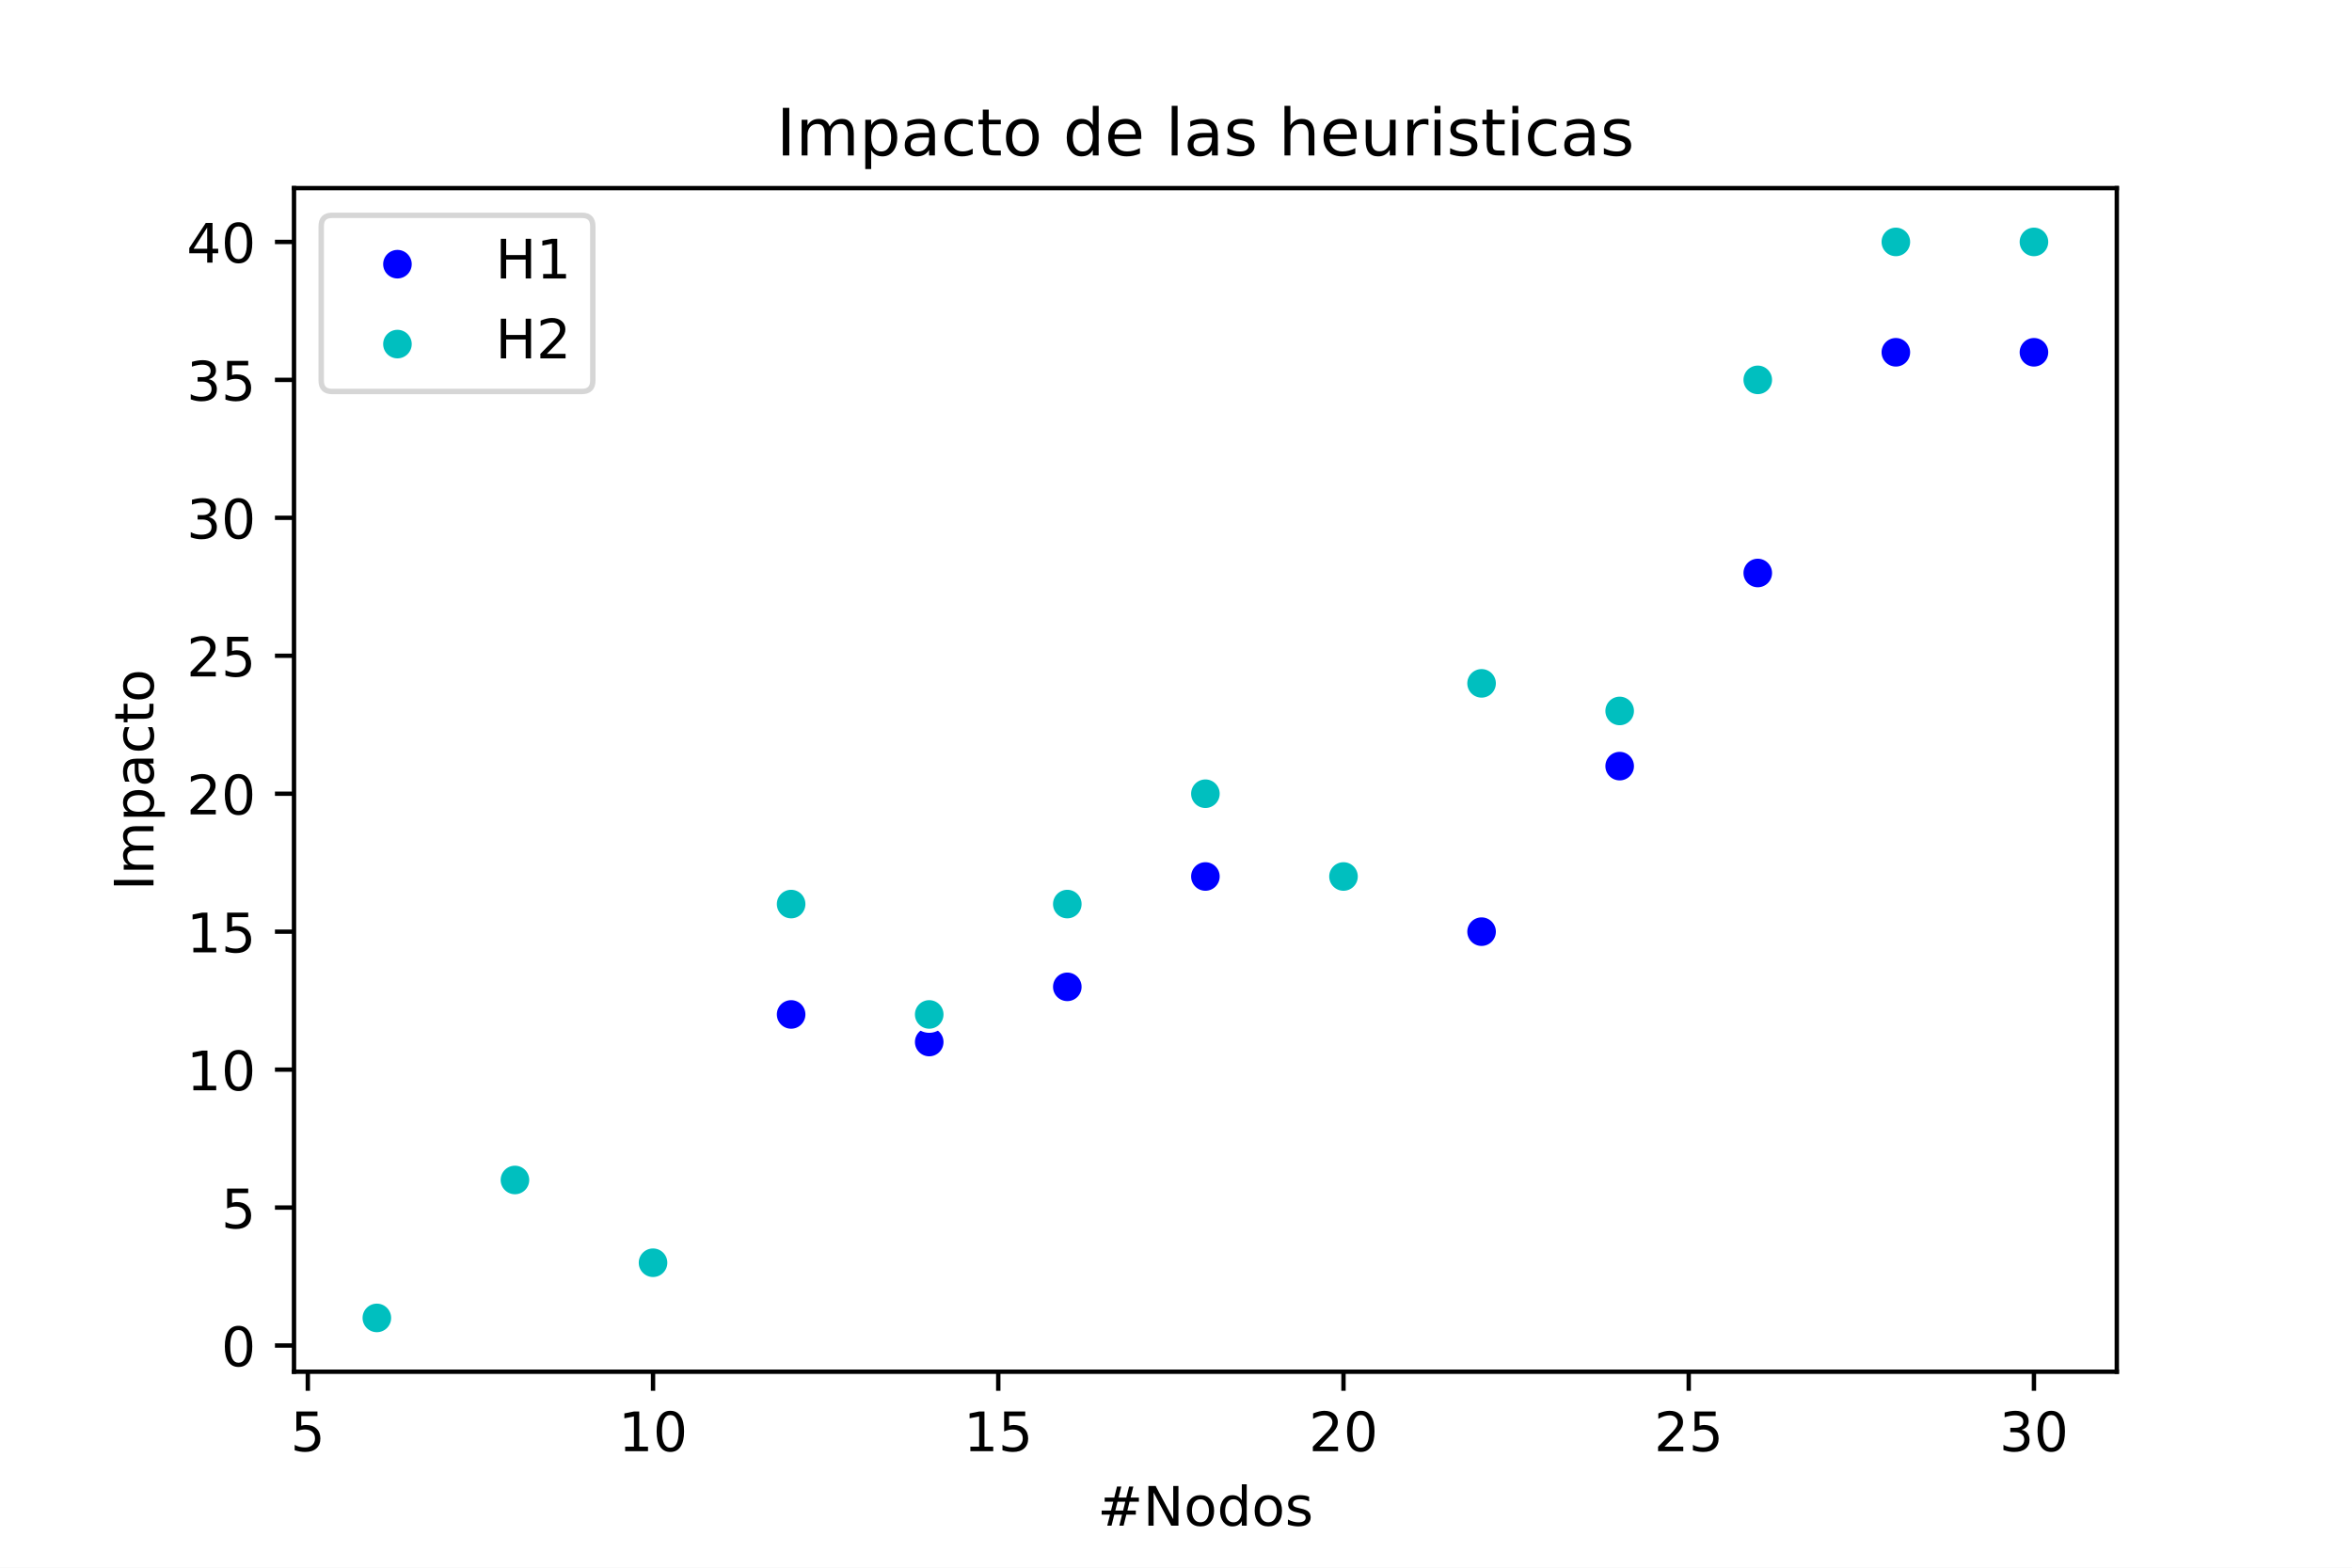
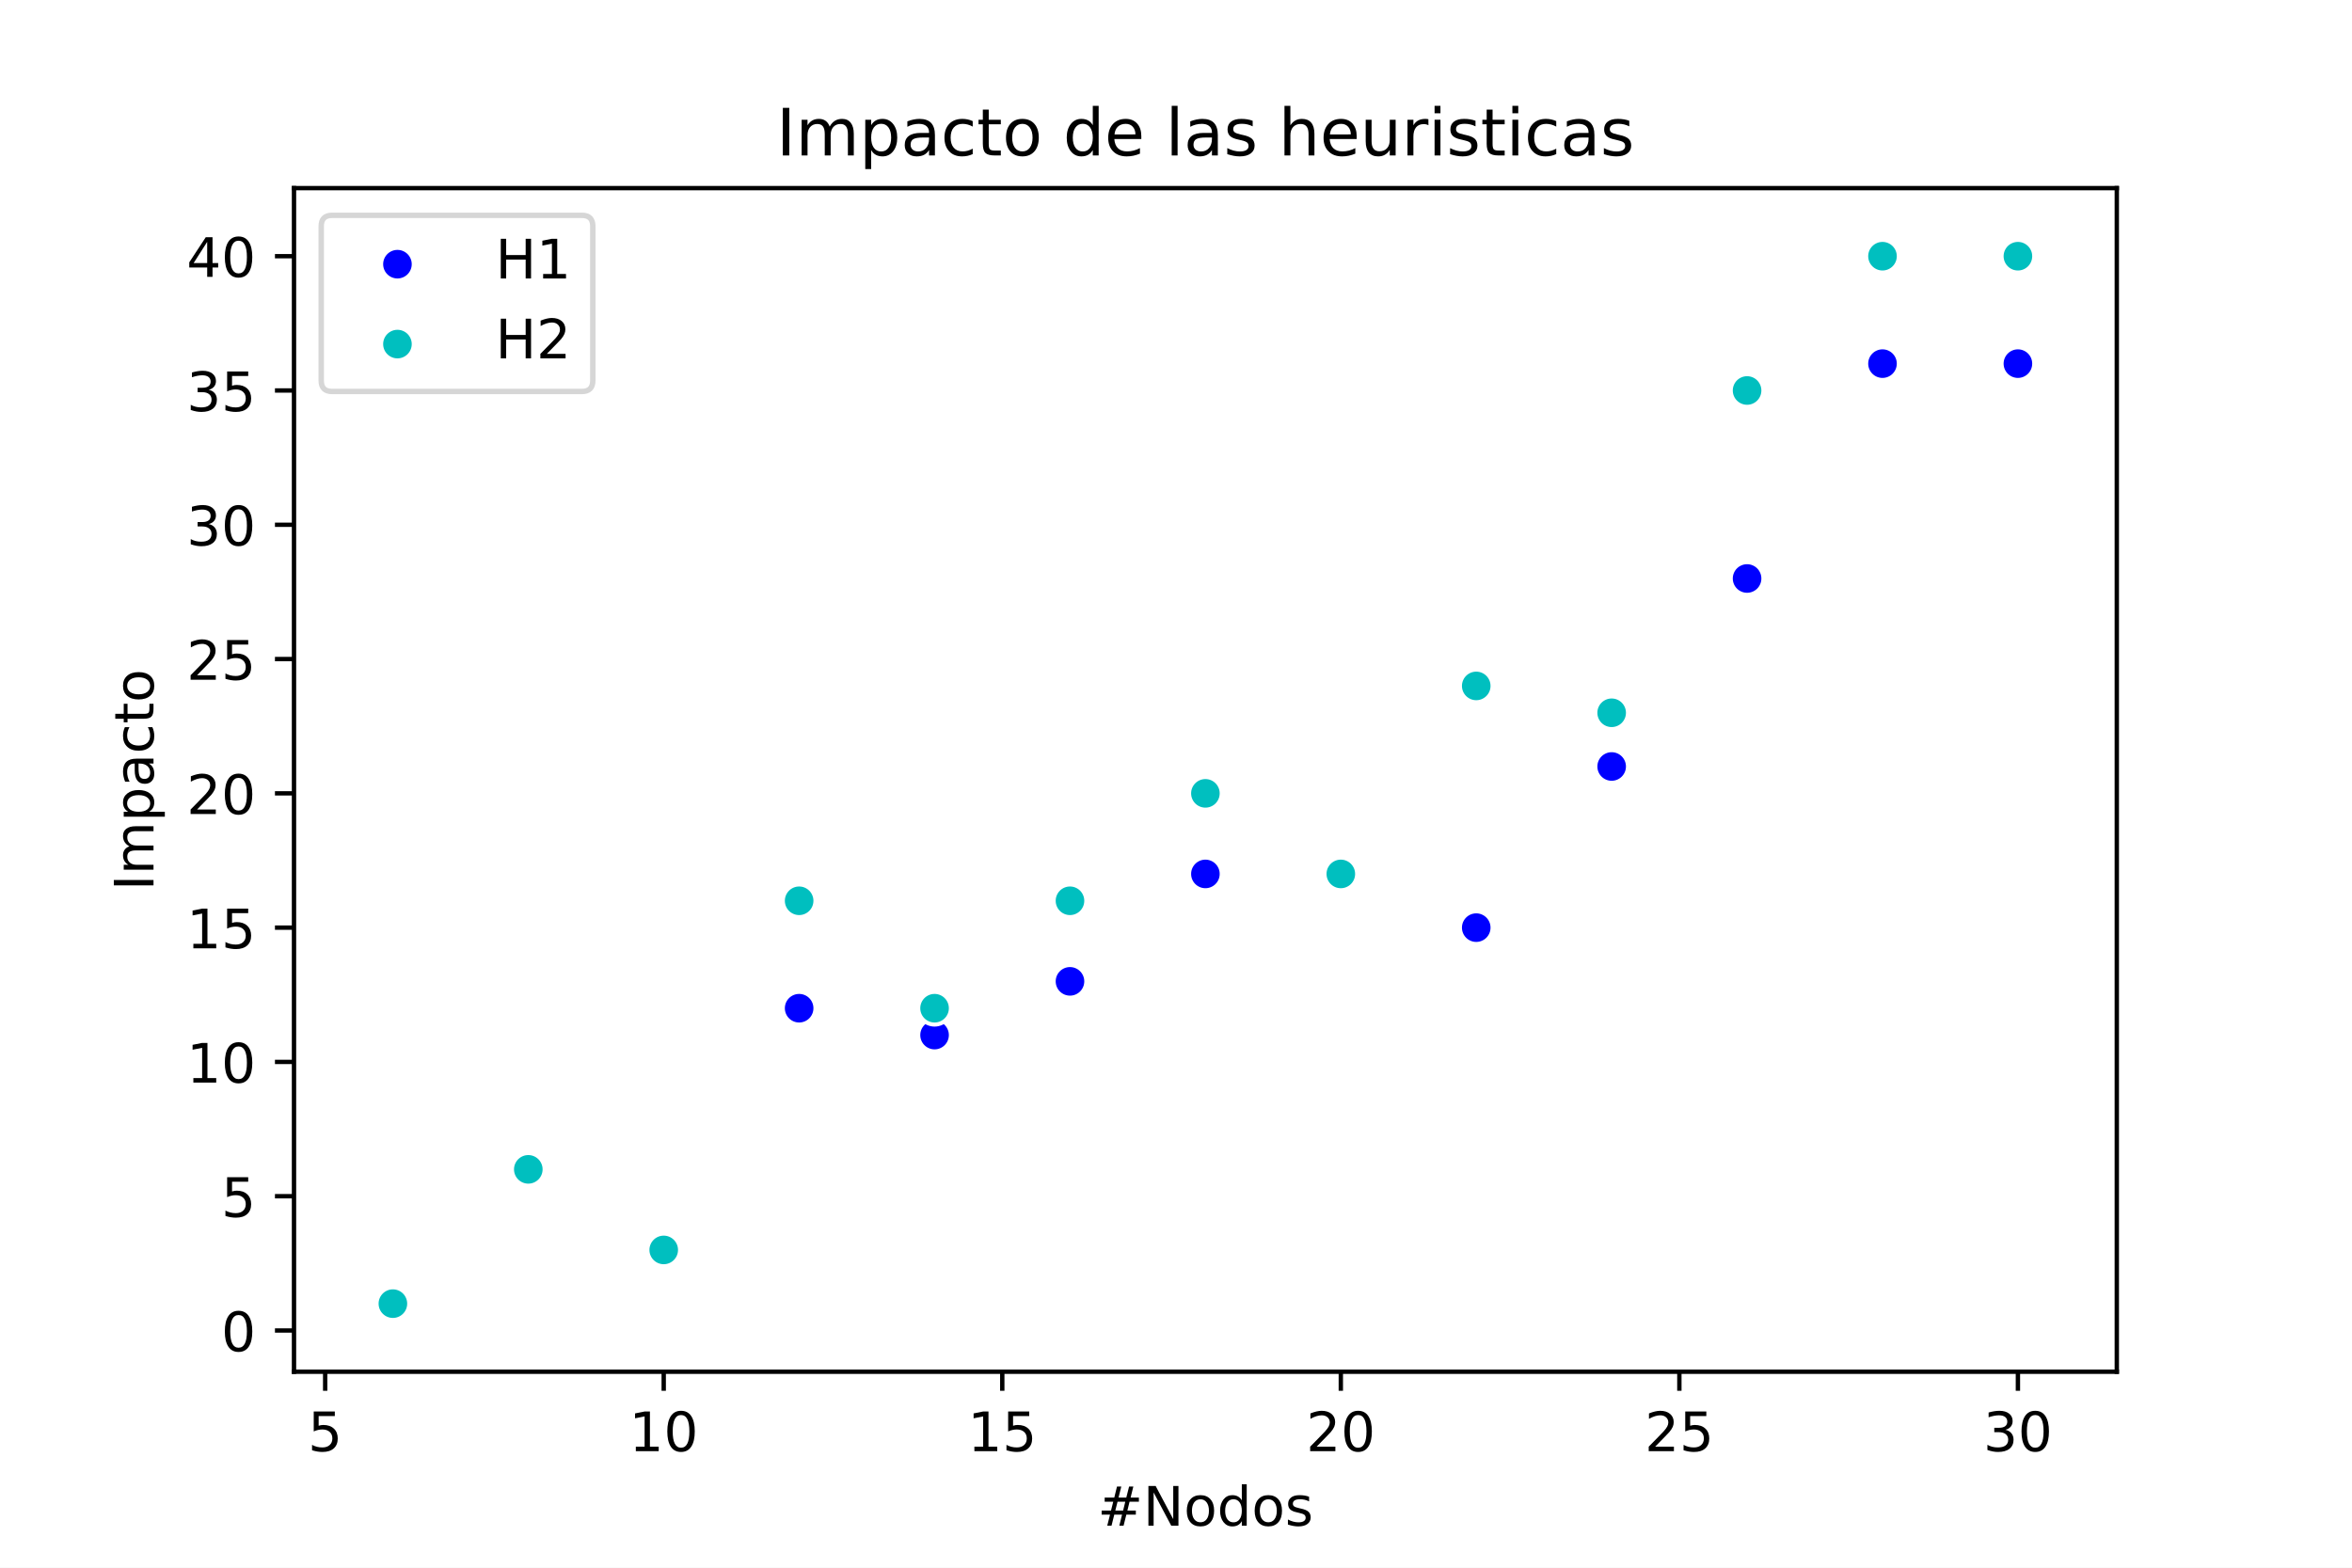
<svg xmlns="http://www.w3.org/2000/svg" xmlns:xlink="http://www.w3.org/1999/xlink" height="288pt" version="1.1" viewBox="0 0 432 288" width="432pt">
  <defs>
    <style type="text/css">
*{stroke-linecap:butt;stroke-linejoin:round;}
  </style>
  </defs>
  <g id="figure_1">
    <g id="patch_1">
      <path d="M 0 288  L 432 288  L 432 0  L 0 0  z " style="fill:#ffffff;" />
    </g>
    <g id="axes_1">
      <g id="patch_2">
        <path d="M 54 252  L 388.8 252  L 388.8 34.56  L 54 34.56  z " style="fill:#ffffff;" />
      </g>
      <g id="PathCollection_1">
        <defs>
-           <path d="M 0 3  C 0.796 3 1.559 2.684 2.121 2.121  C 2.684 1.559 3 0.796 3 0  C 3 -0.796 2.684 -1.559 2.121 -2.121  C 1.559 -2.684 0.796 -3 0 -3  C -0.796 -3 -1.559 -2.684 -2.121 -2.121  C -2.684 -1.559 -3 -0.796 -3 0  C -3 0.796 -2.684 1.559 -2.121 2.121  C -1.559 2.684 -0.796 3 0 3  z " id="mb8dcb22fdd" style="stroke:#ffffff;stroke-width:0.75;" />
+           <path d="M 0 3  C 0.796 3 1.559 2.684 2.121 2.121  C 2.684 1.559 3 0.796 3 0  C 3 -0.796 2.684 -1.559 2.121 -2.121  C 1.559 -2.684 0.796 -3 0 -3  C -0.796 -3 -1.559 -2.684 -2.121 -2.121  C -2.684 -1.559 -3 -0.796 -3 0  C -3 0.796 -2.684 1.559 -2.121 2.121  C -1.559 2.684 -0.796 3 0 3  z " id="mc12563dbb2" style="stroke:#ffffff;stroke-width:0.75;" />
        </defs>
-         <g clip-path="url(#p77fdb1fe05)">
-           <use style="fill:#0000ff;stroke:#ffffff;stroke-width:0.75;" x="69.218" xlink:href="#mb8dcb22fdd" y="242.116" />
-           <use style="fill:#0000ff;stroke:#ffffff;stroke-width:0.75;" x="94.582" xlink:href="#mb8dcb22fdd" y="216.774" />
-           <use style="fill:#0000ff;stroke:#ffffff;stroke-width:0.75;" x="119.945" xlink:href="#mb8dcb22fdd" y="231.979" />
-           <use style="fill:#0000ff;stroke:#ffffff;stroke-width:0.75;" x="145.309" xlink:href="#mb8dcb22fdd" y="186.363" />
-           <use style="fill:#0000ff;stroke:#ffffff;stroke-width:0.75;" x="170.673" xlink:href="#mb8dcb22fdd" y="191.431" />
-           <use style="fill:#0000ff;stroke:#ffffff;stroke-width:0.75;" x="196.036" xlink:href="#mb8dcb22fdd" y="181.294" />
-           <use style="fill:#0000ff;stroke:#ffffff;stroke-width:0.75;" x="221.4" xlink:href="#mb8dcb22fdd" y="161.02" />
-           <use style="fill:#0000ff;stroke:#ffffff;stroke-width:0.75;" x="246.764" xlink:href="#mb8dcb22fdd" y="161.02" />
-           <use style="fill:#0000ff;stroke:#ffffff;stroke-width:0.75;" x="272.127" xlink:href="#mb8dcb22fdd" y="171.157" />
-           <use style="fill:#0000ff;stroke:#ffffff;stroke-width:0.75;" x="297.491" xlink:href="#mb8dcb22fdd" y="140.746" />
-           <use style="fill:#0000ff;stroke:#ffffff;stroke-width:0.75;" x="322.855" xlink:href="#mb8dcb22fdd" y="105.266" />
-           <use style="fill:#0000ff;stroke:#ffffff;stroke-width:0.75;" x="348.218" xlink:href="#mb8dcb22fdd" y="64.718" />
-           <use style="fill:#0000ff;stroke:#ffffff;stroke-width:0.75;" x="373.582" xlink:href="#mb8dcb22fdd" y="64.718" />
+         <g clip-path="url(#pa93be615c6)">
+           <use style="fill:#0000ff;stroke:#ffffff;stroke-width:0.75;" x="72.163" xlink:href="#mc12563dbb2" y="239.493" />
+           <use style="fill:#0000ff;stroke:#ffffff;stroke-width:0.75;" x="97.035" xlink:href="#mc12563dbb2" y="214.823" />
+           <use style="fill:#0000ff;stroke:#ffffff;stroke-width:0.75;" x="121.908" xlink:href="#mc12563dbb2" y="229.625" />
+           <use style="fill:#0000ff;stroke:#ffffff;stroke-width:0.75;" x="146.781" xlink:href="#mc12563dbb2" y="185.219" />
+           <use style="fill:#0000ff;stroke:#ffffff;stroke-width:0.75;" x="171.654" xlink:href="#mc12563dbb2" y="190.153" />
+           <use style="fill:#0000ff;stroke:#ffffff;stroke-width:0.75;" x="196.527" xlink:href="#mc12563dbb2" y="180.285" />
+           <use style="fill:#0000ff;stroke:#ffffff;stroke-width:0.75;" x="221.4" xlink:href="#mc12563dbb2" y="160.549" />
+           <use style="fill:#0000ff;stroke:#ffffff;stroke-width:0.75;" x="246.273" xlink:href="#mc12563dbb2" y="160.549" />
+           <use style="fill:#0000ff;stroke:#ffffff;stroke-width:0.75;" x="271.146" xlink:href="#mc12563dbb2" y="170.417" />
+           <use style="fill:#0000ff;stroke:#ffffff;stroke-width:0.75;" x="296.019" xlink:href="#mc12563dbb2" y="140.813" />
+           <use style="fill:#0000ff;stroke:#ffffff;stroke-width:0.75;" x="320.892" xlink:href="#mc12563dbb2" y="106.275" />
+           <use style="fill:#0000ff;stroke:#ffffff;stroke-width:0.75;" x="345.765" xlink:href="#mc12563dbb2" y="66.803" />
+           <use style="fill:#0000ff;stroke:#ffffff;stroke-width:0.75;" x="370.637" xlink:href="#mc12563dbb2" y="66.803" />
        </g>
      </g>
      <g id="PathCollection_2">
        <defs>
-           <path d="M 0 3  C 0.796 3 1.559 2.684 2.121 2.121  C 2.684 1.559 3 0.796 3 0  C 3 -0.796 2.684 -1.559 2.121 -2.121  C 1.559 -2.684 0.796 -3 0 -3  C -0.796 -3 -1.559 -2.684 -2.121 -2.121  C -2.684 -1.559 -3 -0.796 -3 0  C -3 0.796 -2.684 1.559 -2.121 2.121  C -1.559 2.684 -0.796 3 0 3  z " id="ma192c4b3da" style="stroke:#ffffff;stroke-width:0.75;" />
+           <path d="M 0 3  C 0.796 3 1.559 2.684 2.121 2.121  C 2.684 1.559 3 0.796 3 0  C 3 -0.796 2.684 -1.559 2.121 -2.121  C 1.559 -2.684 0.796 -3 0 -3  C -0.796 -3 -1.559 -2.684 -2.121 -2.121  C -2.684 -1.559 -3 -0.796 -3 0  C -3 0.796 -2.684 1.559 -2.121 2.121  C -1.559 2.684 -0.796 3 0 3  z " id="m27a270152a" style="stroke:#ffffff;stroke-width:0.75;" />
        </defs>
-         <g clip-path="url(#p77fdb1fe05)">
-           <use style="fill:#00bfbf;stroke:#ffffff;stroke-width:0.75;" x="69.218" xlink:href="#ma192c4b3da" y="242.116" />
-           <use style="fill:#00bfbf;stroke:#ffffff;stroke-width:0.75;" x="94.582" xlink:href="#ma192c4b3da" y="216.774" />
-           <use style="fill:#00bfbf;stroke:#ffffff;stroke-width:0.75;" x="119.945" xlink:href="#ma192c4b3da" y="231.979" />
-           <use style="fill:#00bfbf;stroke:#ffffff;stroke-width:0.75;" x="145.309" xlink:href="#ma192c4b3da" y="166.088" />
-           <use style="fill:#00bfbf;stroke:#ffffff;stroke-width:0.75;" x="170.673" xlink:href="#ma192c4b3da" y="186.363" />
-           <use style="fill:#00bfbf;stroke:#ffffff;stroke-width:0.75;" x="196.036" xlink:href="#ma192c4b3da" y="166.088" />
-           <use style="fill:#00bfbf;stroke:#ffffff;stroke-width:0.75;" x="221.4" xlink:href="#ma192c4b3da" y="145.814" />
-           <use style="fill:#00bfbf;stroke:#ffffff;stroke-width:0.75;" x="246.764" xlink:href="#ma192c4b3da" y="161.02" />
-           <use style="fill:#00bfbf;stroke:#ffffff;stroke-width:0.75;" x="272.127" xlink:href="#ma192c4b3da" y="125.54" />
-           <use style="fill:#00bfbf;stroke:#ffffff;stroke-width:0.75;" x="297.491" xlink:href="#ma192c4b3da" y="130.609" />
-           <use style="fill:#00bfbf;stroke:#ffffff;stroke-width:0.75;" x="322.855" xlink:href="#ma192c4b3da" y="69.786" />
-           <use style="fill:#00bfbf;stroke:#ffffff;stroke-width:0.75;" x="348.218" xlink:href="#ma192c4b3da" y="44.444" />
-           <use style="fill:#00bfbf;stroke:#ffffff;stroke-width:0.75;" x="373.582" xlink:href="#ma192c4b3da" y="44.444" />
+         <g clip-path="url(#pa93be615c6)">
+           <use style="fill:#00bfbf;stroke:#ffffff;stroke-width:0.75;" x="72.163" xlink:href="#m27a270152a" y="239.493" />
+           <use style="fill:#00bfbf;stroke:#ffffff;stroke-width:0.75;" x="97.035" xlink:href="#m27a270152a" y="214.823" />
+           <use style="fill:#00bfbf;stroke:#ffffff;stroke-width:0.75;" x="121.908" xlink:href="#m27a270152a" y="229.625" />
+           <use style="fill:#00bfbf;stroke:#ffffff;stroke-width:0.75;" x="146.781" xlink:href="#m27a270152a" y="165.483" />
+           <use style="fill:#00bfbf;stroke:#ffffff;stroke-width:0.75;" x="171.654" xlink:href="#m27a270152a" y="185.219" />
+           <use style="fill:#00bfbf;stroke:#ffffff;stroke-width:0.75;" x="196.527" xlink:href="#m27a270152a" y="165.483" />
+           <use style="fill:#00bfbf;stroke:#ffffff;stroke-width:0.75;" x="221.4" xlink:href="#m27a270152a" y="145.747" />
+           <use style="fill:#00bfbf;stroke:#ffffff;stroke-width:0.75;" x="246.273" xlink:href="#m27a270152a" y="160.549" />
+           <use style="fill:#00bfbf;stroke:#ffffff;stroke-width:0.75;" x="271.146" xlink:href="#m27a270152a" y="126.011" />
+           <use style="fill:#00bfbf;stroke:#ffffff;stroke-width:0.75;" x="296.019" xlink:href="#m27a270152a" y="130.945" />
+           <use style="fill:#00bfbf;stroke:#ffffff;stroke-width:0.75;" x="320.892" xlink:href="#m27a270152a" y="71.737" />
+           <use style="fill:#00bfbf;stroke:#ffffff;stroke-width:0.75;" x="345.765" xlink:href="#m27a270152a" y="47.067" />
+           <use style="fill:#00bfbf;stroke:#ffffff;stroke-width:0.75;" x="370.637" xlink:href="#m27a270152a" y="47.067" />
        </g>
      </g>
      <g id="matplotlib.axis_1">
        <g id="xtick_1">
          <g id="line2d_1">
            <defs>
-               <path d="M 0 0  L 0 3.5  " id="m11937d53e0" style="stroke:#000000;stroke-width:0.8;" />
-             </defs>
-             <g>
-               <use style="stroke:#000000;stroke-width:0.8;" x="56.536" xlink:href="#m11937d53e0" y="252" />
+               <path d="M 0 0  L 0 3.5  " id="m65e789c862" style="stroke:#000000;stroke-width:0.8;" />
+             </defs>
+             <g>
+               <use style="stroke:#000000;stroke-width:0.8;" x="59.726" xlink:href="#m65e789c862" y="252" />
            </g>
          </g>
          <g id="text_1">
            <defs>
              <path d="M 10.797 72.906  L 49.516 72.906  L 49.516 64.594  L 19.828 64.594  L 19.828 46.734  Q 21.969 47.469 24.109 47.828  Q 26.266 48.188 28.422 48.188  Q 40.625 48.188 47.75 41.5  Q 54.891 34.812 54.891 23.391  Q 54.891 11.625 47.562 5.094  Q 40.234 -1.422 26.906 -1.422  Q 22.312 -1.422 17.547 -0.641  Q 12.797 0.141 7.719 1.703  L 7.719 11.625  Q 12.109 9.234 16.797 8.062  Q 21.484 6.891 26.703 6.891  Q 35.156 6.891 40.078 11.328  Q 45.016 15.766 45.016 23.391  Q 45.016 31 40.078 35.438  Q 35.156 39.891 26.703 39.891  Q 22.75 39.891 18.812 39.016  Q 14.891 38.141 10.797 36.281  z " id="DejaVuSans-53" />
            </defs>
-             <g transform="translate(53.35511 266.5984)scale(0.1 -0.1)">
+             <g transform="translate(56.54485 266.5984)scale(0.1 -0.1)">
              <use xlink:href="#DejaVuSans-53" />
            </g>
          </g>
        </g>
        <g id="xtick_2">
          <g id="line2d_2">
            <g>
-               <use style="stroke:#000000;stroke-width:0.8;" x="119.945" xlink:href="#m11937d53e0" y="252" />
+               <use style="stroke:#000000;stroke-width:0.8;" x="121.908" xlink:href="#m65e789c862" y="252" />
            </g>
          </g>
          <g id="text_2">
            <defs>
              <path d="M 12.406 8.297  L 28.516 8.297  L 28.516 63.922  L 10.984 60.406  L 10.984 69.391  L 28.422 72.906  L 38.281 72.906  L 38.281 8.297  L 54.391 8.297  L 54.391 0  L 12.406 0  z " id="DejaVuSans-49" />
              <path d="M 31.781 66.406  Q 24.172 66.406 20.328 58.906  Q 16.5 51.422 16.5 36.375  Q 16.5 21.391 20.328 13.891  Q 24.172 6.391 31.781 6.391  Q 39.453 6.391 43.281 13.891  Q 47.125 21.391 47.125 36.375  Q 47.125 51.422 43.281 58.906  Q 39.453 66.406 31.781 66.406  z M 31.781 74.219  Q 44.047 74.219 50.516 64.516  Q 56.984 54.828 56.984 36.375  Q 56.984 17.969 50.516 8.266  Q 44.047 -1.422 31.781 -1.422  Q 19.531 -1.422 13.062 8.266  Q 6.594 17.969 6.594 36.375  Q 6.594 54.828 13.062 64.516  Q 19.531 74.219 31.781 74.219  z " id="DejaVuSans-48" />
            </defs>
-             <g transform="translate(113.583 266.5984)scale(0.1 -0.1)">
+             <g transform="translate(115.5459 266.5984)scale(0.1 -0.1)">
              <use xlink:href="#DejaVuSans-49" />
              <use x="63.623" xlink:href="#DejaVuSans-48" />
            </g>
          </g>
        </g>
        <g id="xtick_3">
          <g id="line2d_3">
            <g>
-               <use style="stroke:#000000;stroke-width:0.8;" x="183.355" xlink:href="#m11937d53e0" y="252" />
+               <use style="stroke:#000000;stroke-width:0.8;" x="184.091" xlink:href="#m65e789c862" y="252" />
            </g>
          </g>
          <g id="text_3">
-             <g transform="translate(176.992 266.5984)scale(0.1 -0.1)">
+             <g transform="translate(177.7281 266.5984)scale(0.1 -0.1)">
              <use xlink:href="#DejaVuSans-49" />
              <use x="63.623" xlink:href="#DejaVuSans-53" />
            </g>
          </g>
        </g>
        <g id="xtick_4">
          <g id="line2d_4">
            <g>
-               <use style="stroke:#000000;stroke-width:0.8;" x="246.764" xlink:href="#m11937d53e0" y="252" />
+               <use style="stroke:#000000;stroke-width:0.8;" x="246.273" xlink:href="#m65e789c862" y="252" />
            </g>
          </g>
          <g id="text_4">
            <defs>
              <path d="M 19.188 8.297  L 53.609 8.297  L 53.609 0  L 7.328 0  L 7.328 8.297  Q 12.938 14.109 22.625 23.891  Q 32.328 33.688 34.812 36.531  Q 39.547 41.844 41.422 45.531  Q 43.312 49.219 43.312 52.781  Q 43.312 58.594 39.234 62.25  Q 35.156 65.922 28.609 65.922  Q 23.969 65.922 18.812 64.312  Q 13.672 62.703 7.812 59.422  L 7.812 69.391  Q 13.766 71.781 18.938 73  Q 24.125 74.219 28.422 74.219  Q 39.75 74.219 46.484 68.547  Q 53.219 62.891 53.219 53.422  Q 53.219 48.922 51.531 44.891  Q 49.859 40.875 45.406 35.406  Q 44.188 33.984 37.641 27.219  Q 31.109 20.453 19.188 8.297  z " id="DejaVuSans-50" />
            </defs>
-             <g transform="translate(240.4011 266.5984)scale(0.1 -0.1)">
+             <g transform="translate(239.9104 266.5984)scale(0.1 -0.1)">
              <use xlink:href="#DejaVuSans-50" />
              <use x="63.623" xlink:href="#DejaVuSans-48" />
            </g>
          </g>
        </g>
        <g id="xtick_5">
          <g id="line2d_5">
            <g>
-               <use style="stroke:#000000;stroke-width:0.8;" x="310.173" xlink:href="#m11937d53e0" y="252" />
+               <use style="stroke:#000000;stroke-width:0.8;" x="308.455" xlink:href="#m65e789c862" y="252" />
            </g>
          </g>
          <g id="text_5">
-             <g transform="translate(303.8102 266.5984)scale(0.1 -0.1)">
+             <g transform="translate(302.0927 266.5984)scale(0.1 -0.1)">
              <use xlink:href="#DejaVuSans-50" />
              <use x="63.623" xlink:href="#DejaVuSans-53" />
            </g>
          </g>
        </g>
        <g id="xtick_6">
          <g id="line2d_6">
            <g>
-               <use style="stroke:#000000;stroke-width:0.8;" x="373.582" xlink:href="#m11937d53e0" y="252" />
+               <use style="stroke:#000000;stroke-width:0.8;" x="370.637" xlink:href="#m65e789c862" y="252" />
            </g>
          </g>
          <g id="text_6">
            <defs>
              <path d="M 40.578 39.312  Q 47.656 37.797 51.625 33  Q 55.609 28.219 55.609 21.188  Q 55.609 10.406 48.188 4.484  Q 40.766 -1.422 27.094 -1.422  Q 22.516 -1.422 17.656 -0.516  Q 12.797 0.391 7.625 2.203  L 7.625 11.719  Q 11.719 9.328 16.594 8.109  Q 21.484 6.891 26.812 6.891  Q 36.078 6.891 40.938 10.547  Q 45.797 14.203 45.797 21.188  Q 45.797 27.641 41.281 31.266  Q 36.766 34.906 28.719 34.906  L 20.219 34.906  L 20.219 43.016  L 29.109 43.016  Q 36.375 43.016 40.234 45.922  Q 44.094 48.828 44.094 54.297  Q 44.094 59.906 40.109 62.906  Q 36.141 65.922 28.719 65.922  Q 24.656 65.922 20.016 65.031  Q 15.375 64.156 9.812 62.312  L 9.812 71.094  Q 15.438 72.656 20.344 73.438  Q 25.25 74.219 29.594 74.219  Q 40.828 74.219 47.359 69.109  Q 53.906 64.016 53.906 55.328  Q 53.906 49.266 50.438 45.094  Q 46.969 40.922 40.578 39.312  z " id="DejaVuSans-51" />
            </defs>
-             <g transform="translate(367.2193 266.5984)scale(0.1 -0.1)">
+             <g transform="translate(364.2749 266.5984)scale(0.1 -0.1)">
              <use xlink:href="#DejaVuSans-51" />
              <use x="63.623" xlink:href="#DejaVuSans-48" />
            </g>
          </g>
        </g>
        <g id="text_7">
          <defs>
            <path d="M 51.125 44  L 36.922 44  L 32.812 27.688  L 47.125 27.688  z M 43.797 71.781  L 38.719 51.516  L 52.984 51.516  L 58.109 71.781  L 65.922 71.781  L 60.891 51.516  L 76.125 51.516  L 76.125 44  L 58.984 44  L 54.984 27.688  L 70.516 27.688  L 70.516 20.219  L 53.078 20.219  L 48 0  L 40.188 0  L 45.219 20.219  L 30.906 20.219  L 25.875 0  L 18.016 0  L 23.094 20.219  L 7.719 20.219  L 7.719 27.688  L 24.906 27.688  L 29 44  L 13.281 44  L 13.281 51.516  L 30.906 51.516  L 35.891 71.781  z " id="DejaVuSans-35" />
            <path d="M 9.812 72.906  L 23.094 72.906  L 55.422 11.922  L 55.422 72.906  L 64.984 72.906  L 64.984 0  L 51.703 0  L 19.391 60.984  L 19.391 0  L 9.812 0  z " id="DejaVuSans-78" />
            <path d="M 30.609 48.391  Q 23.391 48.391 19.188 42.75  Q 14.984 37.109 14.984 27.297  Q 14.984 17.484 19.156 11.844  Q 23.344 6.203 30.609 6.203  Q 37.797 6.203 41.984 11.859  Q 46.188 17.531 46.188 27.297  Q 46.188 37.016 41.984 42.703  Q 37.797 48.391 30.609 48.391  z M 30.609 56  Q 42.328 56 49.016 48.375  Q 55.719 40.766 55.719 27.297  Q 55.719 13.875 49.016 6.219  Q 42.328 -1.422 30.609 -1.422  Q 18.844 -1.422 12.172 6.219  Q 5.516 13.875 5.516 27.297  Q 5.516 40.766 12.172 48.375  Q 18.844 56 30.609 56  z " id="DejaVuSans-111" />
            <path d="M 45.406 46.391  L 45.406 75.984  L 54.391 75.984  L 54.391 0  L 45.406 0  L 45.406 8.203  Q 42.578 3.328 38.25 0.953  Q 33.938 -1.422 27.875 -1.422  Q 17.969 -1.422 11.734 6.484  Q 5.516 14.406 5.516 27.297  Q 5.516 40.188 11.734 48.094  Q 17.969 56 27.875 56  Q 33.938 56 38.25 53.625  Q 42.578 51.266 45.406 46.391  z M 14.797 27.297  Q 14.797 17.391 18.875 11.75  Q 22.953 6.109 30.078 6.109  Q 37.203 6.109 41.297 11.75  Q 45.406 17.391 45.406 27.297  Q 45.406 37.203 41.297 42.844  Q 37.203 48.484 30.078 48.484  Q 22.953 48.484 18.875 42.844  Q 14.797 37.203 14.797 27.297  z " id="DejaVuSans-100" />
            <path d="M 44.281 53.078  L 44.281 44.578  Q 40.484 46.531 36.375 47.5  Q 32.281 48.484 27.875 48.484  Q 21.188 48.484 17.844 46.438  Q 14.5 44.391 14.5 40.281  Q 14.5 37.156 16.891 35.375  Q 19.281 33.594 26.516 31.984  L 29.594 31.297  Q 39.156 29.25 43.188 25.516  Q 47.219 21.781 47.219 15.094  Q 47.219 7.469 41.188 3.016  Q 35.156 -1.422 24.609 -1.422  Q 20.219 -1.422 15.453 -0.562  Q 10.688 0.297 5.422 2  L 5.422 11.281  Q 10.406 8.688 15.234 7.391  Q 20.062 6.109 24.812 6.109  Q 31.156 6.109 34.562 8.281  Q 37.984 10.453 37.984 14.406  Q 37.984 18.062 35.516 20.016  Q 33.062 21.969 24.703 23.781  L 21.578 24.516  Q 13.234 26.266 9.516 29.906  Q 5.812 33.547 5.812 39.891  Q 5.812 47.609 11.281 51.797  Q 16.75 56 26.812 56  Q 31.781 56 36.172 55.266  Q 40.578 54.547 44.281 53.078  z " id="DejaVuSans-115" />
          </defs>
          <g transform="translate(201.5719 280.2766)scale(0.1 -0.1)">
            <use xlink:href="#DejaVuSans-35" />
            <use x="83.789" xlink:href="#DejaVuSans-78" />
            <use x="158.594" xlink:href="#DejaVuSans-111" />
            <use x="219.775" xlink:href="#DejaVuSans-100" />
            <use x="283.252" xlink:href="#DejaVuSans-111" />
            <use x="344.434" xlink:href="#DejaVuSans-115" />
          </g>
        </g>
      </g>
      <g id="matplotlib.axis_2">
        <g id="ytick_1">
          <g id="line2d_7">
            <defs>
-               <path d="M 0 0  L -3.5 0  " id="mbd8b889169" style="stroke:#000000;stroke-width:0.8;" />
-             </defs>
-             <g>
-               <use style="stroke:#000000;stroke-width:0.8;" x="54" xlink:href="#mbd8b889169" y="247.185" />
+               <path d="M 0 0  L -3.5 0  " id="m205d04b854" style="stroke:#000000;stroke-width:0.8;" />
+             </defs>
+             <g>
+               <use style="stroke:#000000;stroke-width:0.8;" x="54" xlink:href="#m205d04b854" y="244.427" />
            </g>
          </g>
          <g id="text_8">
-             <g transform="translate(40.6375 250.9841)scale(0.1 -0.1)">
+             <g transform="translate(40.6375 248.2265)scale(0.1 -0.1)">
              <use xlink:href="#DejaVuSans-48" />
            </g>
          </g>
        </g>
        <g id="ytick_2">
          <g id="line2d_8">
            <g>
-               <use style="stroke:#000000;stroke-width:0.8;" x="54" xlink:href="#mbd8b889169" y="221.842" />
+               <use style="stroke:#000000;stroke-width:0.8;" x="54" xlink:href="#m205d04b854" y="219.757" />
            </g>
          </g>
          <g id="text_9">
-             <g transform="translate(40.6375 225.6415)scale(0.1 -0.1)">
+             <g transform="translate(40.6375 223.5564)scale(0.1 -0.1)">
              <use xlink:href="#DejaVuSans-53" />
            </g>
          </g>
        </g>
        <g id="ytick_3">
          <g id="line2d_9">
            <g>
-               <use style="stroke:#000000;stroke-width:0.8;" x="54" xlink:href="#mbd8b889169" y="196.5" />
+               <use style="stroke:#000000;stroke-width:0.8;" x="54" xlink:href="#m205d04b854" y="195.087" />
            </g>
          </g>
          <g id="text_10">
-             <g transform="translate(34.275 200.2988)scale(0.1 -0.1)">
+             <g transform="translate(34.275 198.8863)scale(0.1 -0.1)">
              <use xlink:href="#DejaVuSans-49" />
              <use x="63.623" xlink:href="#DejaVuSans-48" />
            </g>
          </g>
        </g>
        <g id="ytick_4">
          <g id="line2d_10">
            <g>
-               <use style="stroke:#000000;stroke-width:0.8;" x="54" xlink:href="#mbd8b889169" y="171.157" />
+               <use style="stroke:#000000;stroke-width:0.8;" x="54" xlink:href="#m205d04b854" y="170.417" />
            </g>
          </g>
          <g id="text_11">
-             <g transform="translate(34.275 174.9561)scale(0.1 -0.1)">
+             <g transform="translate(34.275 174.2163)scale(0.1 -0.1)">
              <use xlink:href="#DejaVuSans-49" />
              <use x="63.623" xlink:href="#DejaVuSans-53" />
            </g>
          </g>
        </g>
        <g id="ytick_5">
          <g id="line2d_11">
            <g>
-               <use style="stroke:#000000;stroke-width:0.8;" x="54" xlink:href="#mbd8b889169" y="145.814" />
+               <use style="stroke:#000000;stroke-width:0.8;" x="54" xlink:href="#m205d04b854" y="145.747" />
            </g>
          </g>
          <g id="text_12">
-             <g transform="translate(34.275 149.6135)scale(0.1 -0.1)">
+             <g transform="translate(34.275 149.5462)scale(0.1 -0.1)">
              <use xlink:href="#DejaVuSans-50" />
              <use x="63.623" xlink:href="#DejaVuSans-48" />
            </g>
          </g>
        </g>
        <g id="ytick_6">
          <g id="line2d_12">
            <g>
-               <use style="stroke:#000000;stroke-width:0.8;" x="54" xlink:href="#mbd8b889169" y="120.472" />
+               <use style="stroke:#000000;stroke-width:0.8;" x="54" xlink:href="#m205d04b854" y="121.077" />
            </g>
          </g>
          <g id="text_13">
-             <g transform="translate(34.275 124.2708)scale(0.1 -0.1)">
+             <g transform="translate(34.275 124.8762)scale(0.1 -0.1)">
              <use xlink:href="#DejaVuSans-50" />
              <use x="63.623" xlink:href="#DejaVuSans-53" />
            </g>
          </g>
        </g>
        <g id="ytick_7">
          <g id="line2d_13">
            <g>
-               <use style="stroke:#000000;stroke-width:0.8;" x="54" xlink:href="#mbd8b889169" y="95.129" />
+               <use style="stroke:#000000;stroke-width:0.8;" x="54" xlink:href="#m205d04b854" y="96.407" />
            </g>
          </g>
          <g id="text_14">
-             <g transform="translate(34.275 98.92817)scale(0.1 -0.1)">
+             <g transform="translate(34.275 100.2061)scale(0.1 -0.1)">
              <use xlink:href="#DejaVuSans-51" />
              <use x="63.623" xlink:href="#DejaVuSans-48" />
            </g>
          </g>
        </g>
        <g id="ytick_8">
          <g id="line2d_14">
            <g>
-               <use style="stroke:#000000;stroke-width:0.8;" x="54" xlink:href="#mbd8b889169" y="69.786" />
+               <use style="stroke:#000000;stroke-width:0.8;" x="54" xlink:href="#m205d04b854" y="71.737" />
            </g>
          </g>
          <g id="text_15">
-             <g transform="translate(34.275 73.58551)scale(0.1 -0.1)">
+             <g transform="translate(34.275 75.53604)scale(0.1 -0.1)">
              <use xlink:href="#DejaVuSans-51" />
              <use x="63.623" xlink:href="#DejaVuSans-53" />
            </g>
          </g>
        </g>
        <g id="ytick_9">
          <g id="line2d_15">
            <g>
-               <use style="stroke:#000000;stroke-width:0.8;" x="54" xlink:href="#mbd8b889169" y="44.444" />
+               <use style="stroke:#000000;stroke-width:0.8;" x="54" xlink:href="#m205d04b854" y="47.067" />
            </g>
          </g>
          <g id="text_16">
            <defs>
              <path d="M 37.797 64.312  L 12.891 25.391  L 37.797 25.391  z M 35.203 72.906  L 47.609 72.906  L 47.609 25.391  L 58.016 25.391  L 58.016 17.188  L 47.609 17.188  L 47.609 0  L 37.797 0  L 37.797 17.188  L 4.891 17.188  L 4.891 26.703  z " id="DejaVuSans-52" />
            </defs>
-             <g transform="translate(34.275 48.24285)scale(0.1 -0.1)">
+             <g transform="translate(34.275 50.86598)scale(0.1 -0.1)">
              <use xlink:href="#DejaVuSans-52" />
              <use x="63.623" xlink:href="#DejaVuSans-48" />
            </g>
          </g>
        </g>
        <g id="text_17">
          <defs>
            <path d="M 9.812 72.906  L 19.672 72.906  L 19.672 0  L 9.812 0  z " id="DejaVuSans-73" />
            <path d="M 52 44.188  Q 55.375 50.25 60.062 53.125  Q 64.75 56 71.094 56  Q 79.641 56 84.281 50.016  Q 88.922 44.047 88.922 33.016  L 88.922 0  L 79.891 0  L 79.891 32.719  Q 79.891 40.578 77.094 44.375  Q 74.312 48.188 68.609 48.188  Q 61.625 48.188 57.562 43.547  Q 53.516 38.922 53.516 30.906  L 53.516 0  L 44.484 0  L 44.484 32.719  Q 44.484 40.625 41.703 44.406  Q 38.922 48.188 33.109 48.188  Q 26.219 48.188 22.156 43.531  Q 18.109 38.875 18.109 30.906  L 18.109 0  L 9.078 0  L 9.078 54.688  L 18.109 54.688  L 18.109 46.188  Q 21.188 51.219 25.484 53.609  Q 29.781 56 35.688 56  Q 41.656 56 45.828 52.969  Q 50 49.953 52 44.188  z " id="DejaVuSans-109" />
            <path d="M 18.109 8.203  L 18.109 -20.797  L 9.078 -20.797  L 9.078 54.688  L 18.109 54.688  L 18.109 46.391  Q 20.953 51.266 25.266 53.625  Q 29.594 56 35.594 56  Q 45.562 56 51.781 48.094  Q 58.016 40.188 58.016 27.297  Q 58.016 14.406 51.781 6.484  Q 45.562 -1.422 35.594 -1.422  Q 29.594 -1.422 25.266 0.953  Q 20.953 3.328 18.109 8.203  z M 48.688 27.297  Q 48.688 37.203 44.609 42.844  Q 40.531 48.484 33.406 48.484  Q 26.266 48.484 22.188 42.844  Q 18.109 37.203 18.109 27.297  Q 18.109 17.391 22.188 11.75  Q 26.266 6.109 33.406 6.109  Q 40.531 6.109 44.609 11.75  Q 48.688 17.391 48.688 27.297  z " id="DejaVuSans-112" />
            <path d="M 34.281 27.484  Q 23.391 27.484 19.188 25  Q 14.984 22.516 14.984 16.5  Q 14.984 11.719 18.141 8.906  Q 21.297 6.109 26.703 6.109  Q 34.188 6.109 38.703 11.406  Q 43.219 16.703 43.219 25.484  L 43.219 27.484  z M 52.203 31.203  L 52.203 0  L 43.219 0  L 43.219 8.297  Q 40.141 3.328 35.547 0.953  Q 30.953 -1.422 24.312 -1.422  Q 15.922 -1.422 10.953 3.297  Q 6 8.016 6 15.922  Q 6 25.141 12.172 29.828  Q 18.359 34.516 30.609 34.516  L 43.219 34.516  L 43.219 35.406  Q 43.219 41.609 39.141 45  Q 35.062 48.391 27.688 48.391  Q 23 48.391 18.547 47.266  Q 14.109 46.141 10.016 43.891  L 10.016 52.203  Q 14.938 54.109 19.578 55.047  Q 24.219 56 28.609 56  Q 40.484 56 46.344 49.844  Q 52.203 43.703 52.203 31.203  z " id="DejaVuSans-97" />
            <path d="M 48.781 52.594  L 48.781 44.188  Q 44.969 46.297 41.141 47.344  Q 37.312 48.391 33.406 48.391  Q 24.656 48.391 19.812 42.844  Q 14.984 37.312 14.984 27.297  Q 14.984 17.281 19.812 11.734  Q 24.656 6.203 33.406 6.203  Q 37.312 6.203 41.141 7.25  Q 44.969 8.297 48.781 10.406  L 48.781 2.094  Q 45.016 0.344 40.984 -0.531  Q 36.969 -1.422 32.422 -1.422  Q 20.062 -1.422 12.781 6.344  Q 5.516 14.109 5.516 27.297  Q 5.516 40.672 12.859 48.328  Q 20.219 56 33.016 56  Q 37.156 56 41.109 55.141  Q 45.062 54.297 48.781 52.594  z " id="DejaVuSans-99" />
            <path d="M 18.312 70.219  L 18.312 54.688  L 36.812 54.688  L 36.812 47.703  L 18.312 47.703  L 18.312 18.016  Q 18.312 11.328 20.141 9.422  Q 21.969 7.516 27.594 7.516  L 36.812 7.516  L 36.812 0  L 27.594 0  Q 17.188 0 13.234 3.875  Q 9.281 7.766 9.281 18.016  L 9.281 47.703  L 2.688 47.703  L 2.688 54.688  L 9.281 54.688  L 9.281 70.219  z " id="DejaVuSans-116" />
          </defs>
          <g transform="translate(28.19531 163.6323)rotate(-90)scale(0.1 -0.1)">
            <use xlink:href="#DejaVuSans-73" />
            <use x="29.492" xlink:href="#DejaVuSans-109" />
            <use x="126.904" xlink:href="#DejaVuSans-112" />
            <use x="190.381" xlink:href="#DejaVuSans-97" />
            <use x="251.66" xlink:href="#DejaVuSans-99" />
            <use x="306.641" xlink:href="#DejaVuSans-116" />
            <use x="345.85" xlink:href="#DejaVuSans-111" />
          </g>
        </g>
      </g>
      <g id="patch_3">
        <path d="M 54 252  L 54 34.56  " style="fill:none;stroke:#000000;stroke-linecap:square;stroke-linejoin:miter;stroke-width:0.8;" />
      </g>
      <g id="patch_4">
        <path d="M 388.8 252  L 388.8 34.56  " style="fill:none;stroke:#000000;stroke-linecap:square;stroke-linejoin:miter;stroke-width:0.8;" />
      </g>
      <g id="patch_5">
        <path d="M 54 252  L 388.8 252  " style="fill:none;stroke:#000000;stroke-linecap:square;stroke-linejoin:miter;stroke-width:0.8;" />
      </g>
      <g id="patch_6">
        <path d="M 54 34.56  L 388.8 34.56  " style="fill:none;stroke:#000000;stroke-linecap:square;stroke-linejoin:miter;stroke-width:0.8;" />
      </g>
      <g id="text_18">
        <defs>
          <path id="DejaVuSans-32" />
          <path d="M 56.203 29.594  L 56.203 25.203  L 14.891 25.203  Q 15.484 15.922 20.484 11.062  Q 25.484 6.203 34.422 6.203  Q 39.594 6.203 44.453 7.469  Q 49.312 8.734 54.109 11.281  L 54.109 2.781  Q 49.266 0.734 44.188 -0.344  Q 39.109 -1.422 33.891 -1.422  Q 20.797 -1.422 13.156 6.188  Q 5.516 13.812 5.516 26.812  Q 5.516 40.234 12.766 48.109  Q 20.016 56 32.328 56  Q 43.359 56 49.781 48.891  Q 56.203 41.797 56.203 29.594  z M 47.219 32.234  Q 47.125 39.594 43.094 43.984  Q 39.062 48.391 32.422 48.391  Q 24.906 48.391 20.391 44.141  Q 15.875 39.891 15.188 32.172  z " id="DejaVuSans-101" />
          <path d="M 9.422 75.984  L 18.406 75.984  L 18.406 0  L 9.422 0  z " id="DejaVuSans-108" />
          <path d="M 54.891 33.016  L 54.891 0  L 45.906 0  L 45.906 32.719  Q 45.906 40.484 42.875 44.328  Q 39.844 48.188 33.797 48.188  Q 26.516 48.188 22.312 43.547  Q 18.109 38.922 18.109 30.906  L 18.109 0  L 9.078 0  L 9.078 75.984  L 18.109 75.984  L 18.109 46.188  Q 21.344 51.125 25.703 53.562  Q 30.078 56 35.797 56  Q 45.219 56 50.047 50.172  Q 54.891 44.344 54.891 33.016  z " id="DejaVuSans-104" />
          <path d="M 8.5 21.578  L 8.5 54.688  L 17.484 54.688  L 17.484 21.922  Q 17.484 14.156 20.5 10.266  Q 23.531 6.391 29.594 6.391  Q 36.859 6.391 41.078 11.031  Q 45.312 15.672 45.312 23.688  L 45.312 54.688  L 54.297 54.688  L 54.297 0  L 45.312 0  L 45.312 8.406  Q 42.047 3.422 37.719 1  Q 33.406 -1.422 27.688 -1.422  Q 18.266 -1.422 13.375 4.438  Q 8.5 10.297 8.5 21.578  z M 31.109 56  z " id="DejaVuSans-117" />
          <path d="M 41.109 46.297  Q 39.594 47.172 37.812 47.578  Q 36.031 48 33.891 48  Q 26.266 48 22.188 43.047  Q 18.109 38.094 18.109 28.812  L 18.109 0  L 9.078 0  L 9.078 54.688  L 18.109 54.688  L 18.109 46.188  Q 20.953 51.172 25.484 53.578  Q 30.031 56 36.531 56  Q 37.453 56 38.578 55.875  Q 39.703 55.766 41.062 55.516  z " id="DejaVuSans-114" />
          <path d="M 9.422 54.688  L 18.406 54.688  L 18.406 0  L 9.422 0  z M 9.422 75.984  L 18.406 75.984  L 18.406 64.594  L 9.422 64.594  z " id="DejaVuSans-105" />
        </defs>
        <g transform="translate(142.6097 28.56)scale(0.12 -0.12)">
          <use xlink:href="#DejaVuSans-73" />
          <use x="29.492" xlink:href="#DejaVuSans-109" />
          <use x="126.904" xlink:href="#DejaVuSans-112" />
          <use x="190.381" xlink:href="#DejaVuSans-97" />
          <use x="251.66" xlink:href="#DejaVuSans-99" />
          <use x="306.641" xlink:href="#DejaVuSans-116" />
          <use x="345.85" xlink:href="#DejaVuSans-111" />
          <use x="407.031" xlink:href="#DejaVuSans-32" />
          <use x="438.818" xlink:href="#DejaVuSans-100" />
          <use x="502.295" xlink:href="#DejaVuSans-101" />
          <use x="563.818" xlink:href="#DejaVuSans-32" />
          <use x="595.605" xlink:href="#DejaVuSans-108" />
          <use x="623.389" xlink:href="#DejaVuSans-97" />
          <use x="684.668" xlink:href="#DejaVuSans-115" />
          <use x="736.768" xlink:href="#DejaVuSans-32" />
          <use x="768.555" xlink:href="#DejaVuSans-104" />
          <use x="831.934" xlink:href="#DejaVuSans-101" />
          <use x="893.457" xlink:href="#DejaVuSans-117" />
          <use x="956.836" xlink:href="#DejaVuSans-114" />
          <use x="997.949" xlink:href="#DejaVuSans-105" />
          <use x="1025.732" xlink:href="#DejaVuSans-115" />
          <use x="1077.832" xlink:href="#DejaVuSans-116" />
          <use x="1117.041" xlink:href="#DejaVuSans-105" />
          <use x="1144.824" xlink:href="#DejaVuSans-99" />
          <use x="1199.805" xlink:href="#DejaVuSans-97" />
          <use x="1261.084" xlink:href="#DejaVuSans-115" />
        </g>
      </g>
      <g id="legend_1">
        <g id="patch_7">
          <path d="M 61 71.916  L 106.883 71.916  Q 108.883 71.916 108.883 69.916  L 108.883 41.56  Q 108.883 39.56 106.883 39.56  L 61 39.56  Q 59 39.56 59 41.56  L 59 69.916  Q 59 71.916 61 71.916  z " style="fill:#ffffff;opacity:0.8;stroke:#cccccc;stroke-linejoin:miter;" />
        </g>
        <g id="PathCollection_3">
          <g>
-             <use style="fill:#0000ff;stroke:#ffffff;stroke-width:0.75;" x="73" xlink:href="#mb8dcb22fdd" y="48.533" />
+             <use style="fill:#0000ff;stroke:#ffffff;stroke-width:0.75;" x="73" xlink:href="#mc12563dbb2" y="48.533" />
          </g>
        </g>
        <g id="text_19">
          <defs>
            <path d="M 9.812 72.906  L 19.672 72.906  L 19.672 43.016  L 55.516 43.016  L 55.516 72.906  L 65.375 72.906  L 65.375 0  L 55.516 0  L 55.516 34.719  L 19.672 34.719  L 19.672 0  L 9.812 0  z " id="DejaVuSans-72" />
          </defs>
          <g transform="translate(91 51.15844)scale(0.1 -0.1)">
            <use xlink:href="#DejaVuSans-72" />
            <use x="75.195" xlink:href="#DejaVuSans-49" />
          </g>
        </g>
        <g id="PathCollection_4">
          <g>
-             <use style="fill:#00bfbf;stroke:#ffffff;stroke-width:0.75;" x="73" xlink:href="#ma192c4b3da" y="63.212" />
+             <use style="fill:#00bfbf;stroke:#ffffff;stroke-width:0.75;" x="73" xlink:href="#m27a270152a" y="63.212" />
          </g>
        </g>
        <g id="text_20">
          <g transform="translate(91 65.83656)scale(0.1 -0.1)">
            <use xlink:href="#DejaVuSans-72" />
            <use x="75.195" xlink:href="#DejaVuSans-50" />
          </g>
        </g>
      </g>
    </g>
  </g>
  <defs>
-     <clipPath id="p77fdb1fe05">
+     <clipPath id="pa93be615c6">
      <rect height="217.44" width="334.8" x="54" y="34.56" />
    </clipPath>
  </defs>
</svg>
